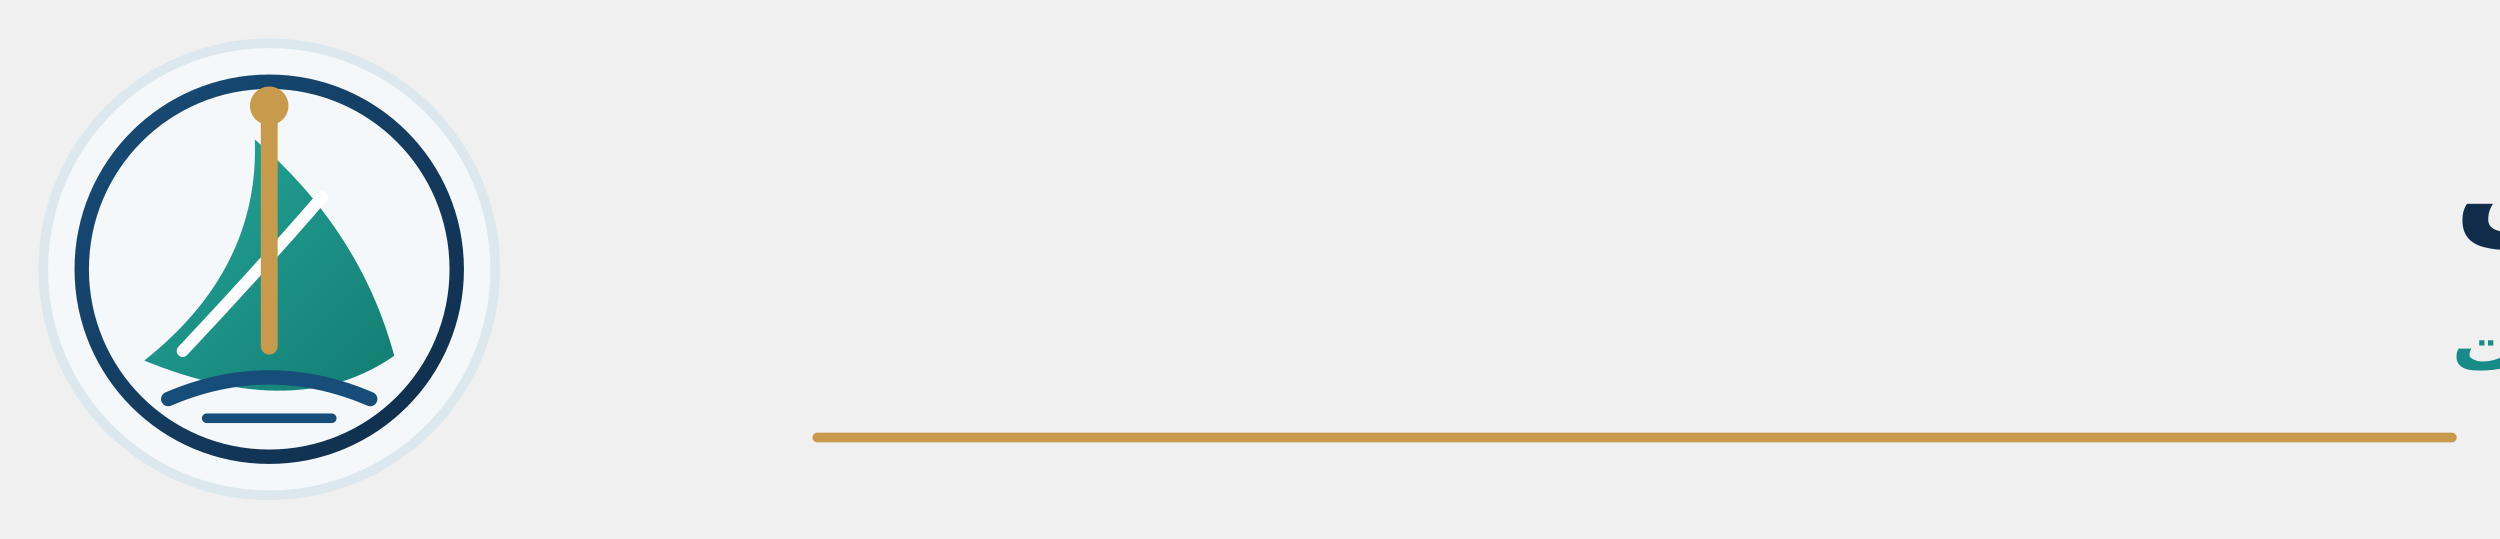
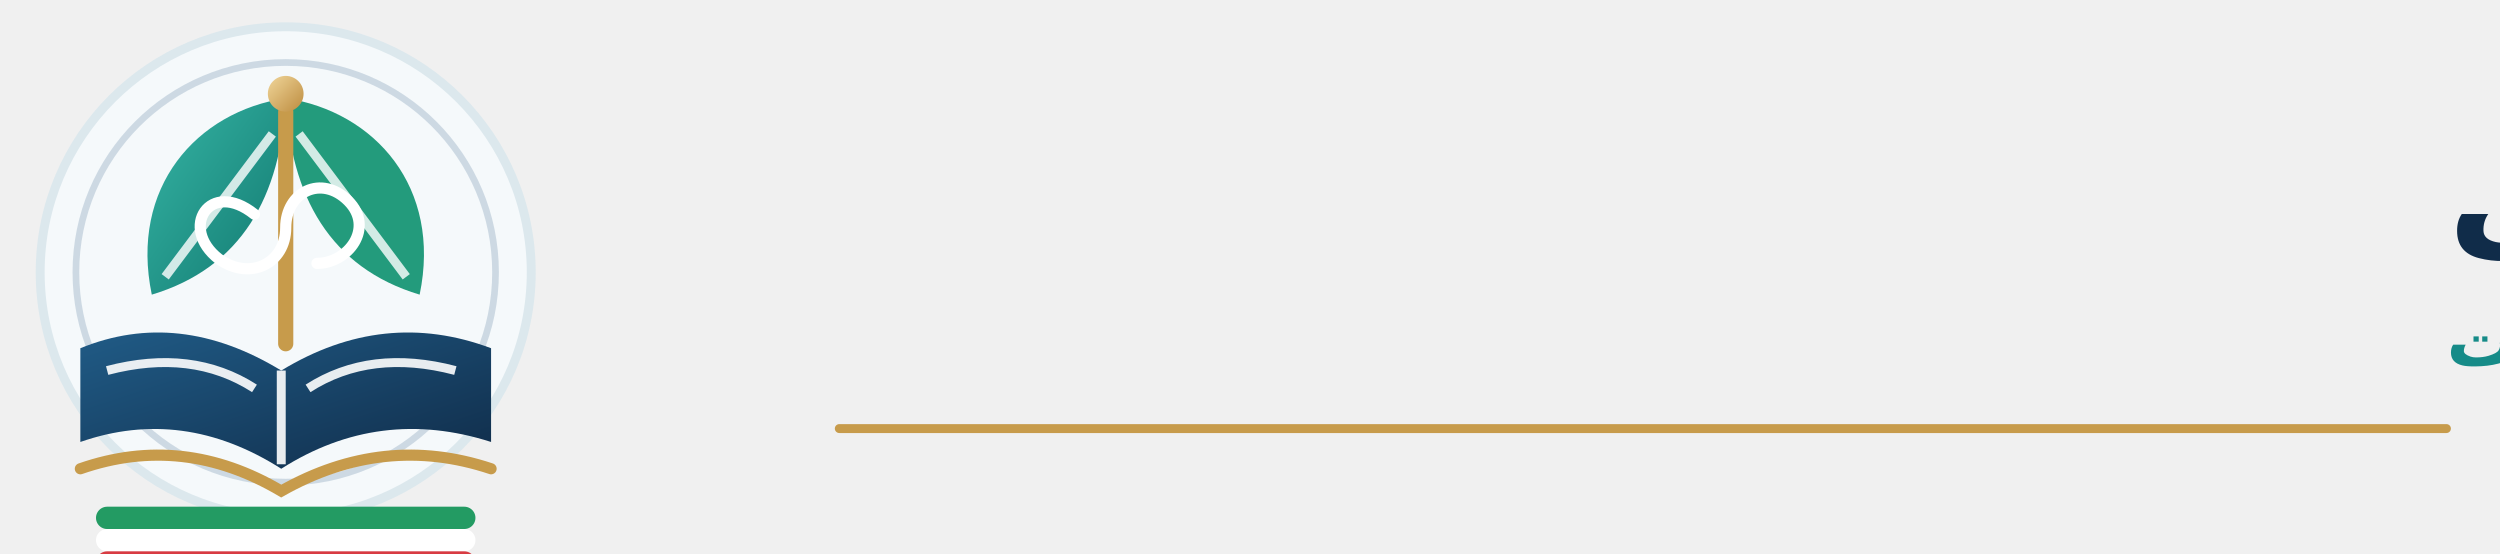
- <svg xmlns="http://www.w3.org/2000/svg" viewBox="0 0 520 112" role="img" aria-labelledby="title desc">
+ <svg xmlns="http://www.w3.org/2000/svg" viewBox="0 0 560 124" role="img" aria-labelledby="title desc">
  <defs>
-     <linearGradient id="g" x1="0" y1="0" x2="1" y2="1">
-       <stop stop-color="#174d79" />
+     <linearGradient id="navy" x1="0" y1="0" x2="1" y2="1">
+       <stop stop-color="#205b86" />
      <stop offset="1" stop-color="#102c49" />
    </linearGradient>
-     <linearGradient id="leaf" x1="0" y1="0" x2="1" y2="1">
-       <stop stop-color="#25a69a" />
-       <stop offset="1" stop-color="#137d72" />
+     <linearGradient id="teal" x1="0" y1="0" x2="1" y2="1">
+       <stop stop-color="#36b5a5" />
+       <stop offset="1" stop-color="#11786f" />
+     </linearGradient>
+     <linearGradient id="gold" x1="0" y1="0" x2="1" y2="1">
+       <stop stop-color="#f0d59a" />
+       <stop offset="1" stop-color="#bd8d3f" />
    </linearGradient>
  </defs>
-   <g transform="translate(5 5)">
-     <circle cx="51" cy="51" r="47" fill="#f4f8fa" stroke="#dce8ed" stroke-width="2" />
-     <circle cx="51" cy="51" r="39" fill="none" stroke="url(#g)" stroke-width="3" />
-     <path d="M25 70 Q49 51 48 24 Q70 43 77 69 Q57 83 25 70Z" fill="url(#leaf)" />
-     <path d="M33 68 Q49 51 62 36" fill="none" stroke="#fff" stroke-width="2.5" stroke-linecap="round" />
-     <path d="M51 20 L51 67" stroke="#c79b4b" stroke-width="3.5" stroke-linecap="round" />
-     <circle cx="51" cy="17" r="4" fill="#c79b4b" />
-     <path d="M30 78 Q51 69 72 78" fill="none" stroke="#174d79" stroke-width="3" stroke-linecap="round" />
-     <path d="M38 82h26" stroke="#174d79" stroke-width="2" stroke-linecap="round" />
+   <circle cx="64" cy="61" r="55" fill="#f5f9fb" stroke="#dce8ed" stroke-width="2" />
+   <circle cx="64" cy="61" r="47" fill="none" stroke="#174d79" stroke-opacity=".18" stroke-width="1.5" />
+   <path d="M34 66C29 42 44 25 64 22c-1 22-10 38-30 44Z" fill="url(#teal)" />
+   <path d="M94 66C99 42 84 25 64 22c1 22 10 38 30 44Z" fill="#239b7c" />
+   <path d="M37 62 61 30M91 62 67 30" stroke="#fff" stroke-opacity=".8" stroke-width="2" fill="none" />
+   <path d="M64 25V77" stroke="#c79b4b" stroke-width="3.4" stroke-linecap="round" />
+   <circle cx="64" cy="21" r="4" fill="url(#gold)" />
+   <path d="M57 48c-10-8-17 3-8 10 7 5 15 1 15-7 0-8 8-12 14-6 6 6 0 14-7 14" fill="none" stroke="#fff" stroke-width="2.5" stroke-linecap="round" />
+   <path d="M18 78Q40 69 63 83Q86 69 110 78V99Q85 91 63 105Q41 91 18 99Z" fill="url(#navy)" />
+   <path d="M63 83V104M24 83Q43 78 57 87M102 83Q83 78 69 87" fill="none" stroke="#fff" stroke-opacity=".9" stroke-width="2" />
+   <path d="M18 105Q41 97 63 110Q86 97 110 105" fill="none" stroke="#c79b4b" stroke-width="2.5" stroke-linecap="round" />
+   <path d="M24 116H104" stroke="#239b63" stroke-width="5" stroke-linecap="round" />
+   <path d="M24 121H104" stroke="#fff" stroke-width="5" stroke-linecap="round" />
+   <path d="M24 126H104" stroke="#d83b42" stroke-width="5" stroke-linecap="round" />
+   <g font-family="Tahoma,Arial,sans-serif" text-anchor="end">
+     <text x="548" y="53" font-size="34" font-weight="700" fill="#102c49" direction="rtl">مرکز تخصصی طب مکمل</text>
+     <text x="548" y="82" font-size="16" font-weight="600" fill="#168b88" direction="rtl">آموزش، پژوهش و مهارت‌های سلامت</text>
  </g>
-   <g fill="#102c49" font-family="Tahoma, Arial, sans-serif" text-anchor="end">
-     <text x="510" y="47" font-size="31" font-weight="700" direction="rtl">مرکز تخصصی طب مکمل</text>
-     <text x="510" y="77" font-size="15" fill="#168b88" direction="rtl" font-weight="600">آموزش، پژوهش و مهارت‌های سلامت</text>
-   </g>
-   <path d="M170 91H510" stroke="#c79b4b" stroke-width="2" stroke-linecap="round" />
+   <path d="M188 96H548" stroke="#c79b4b" stroke-width="2" stroke-linecap="round" />
</svg>
